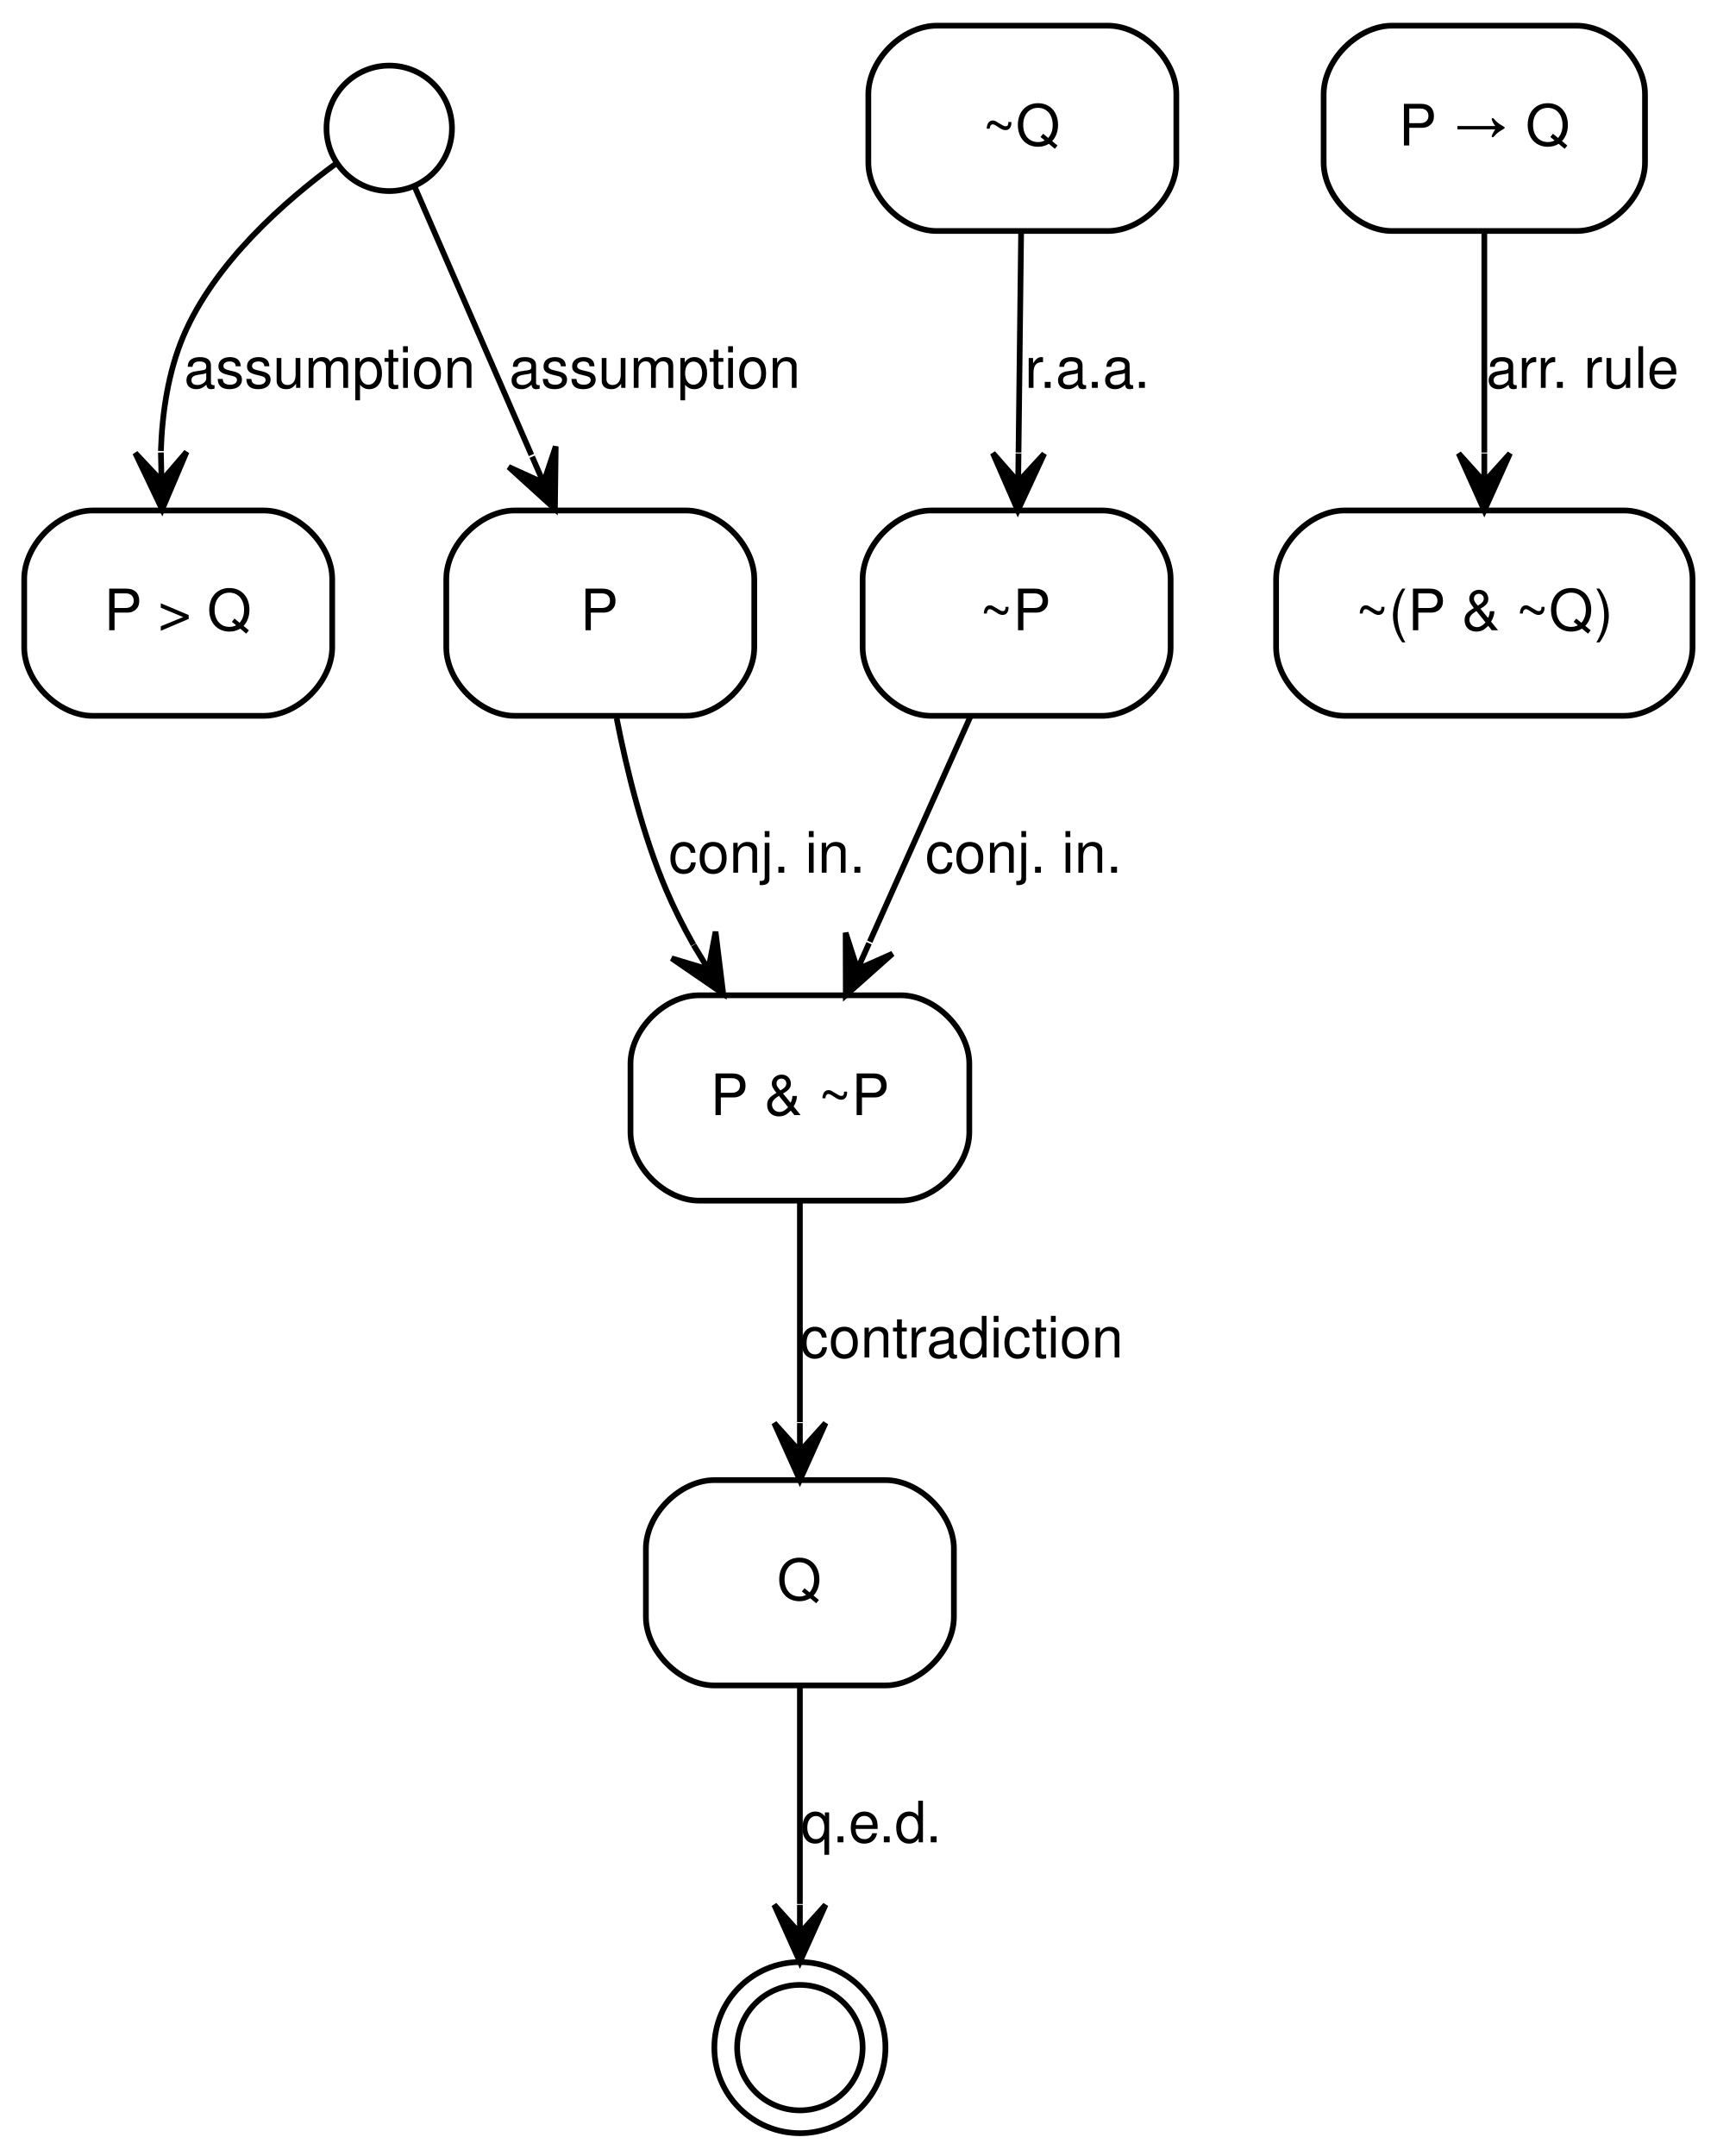
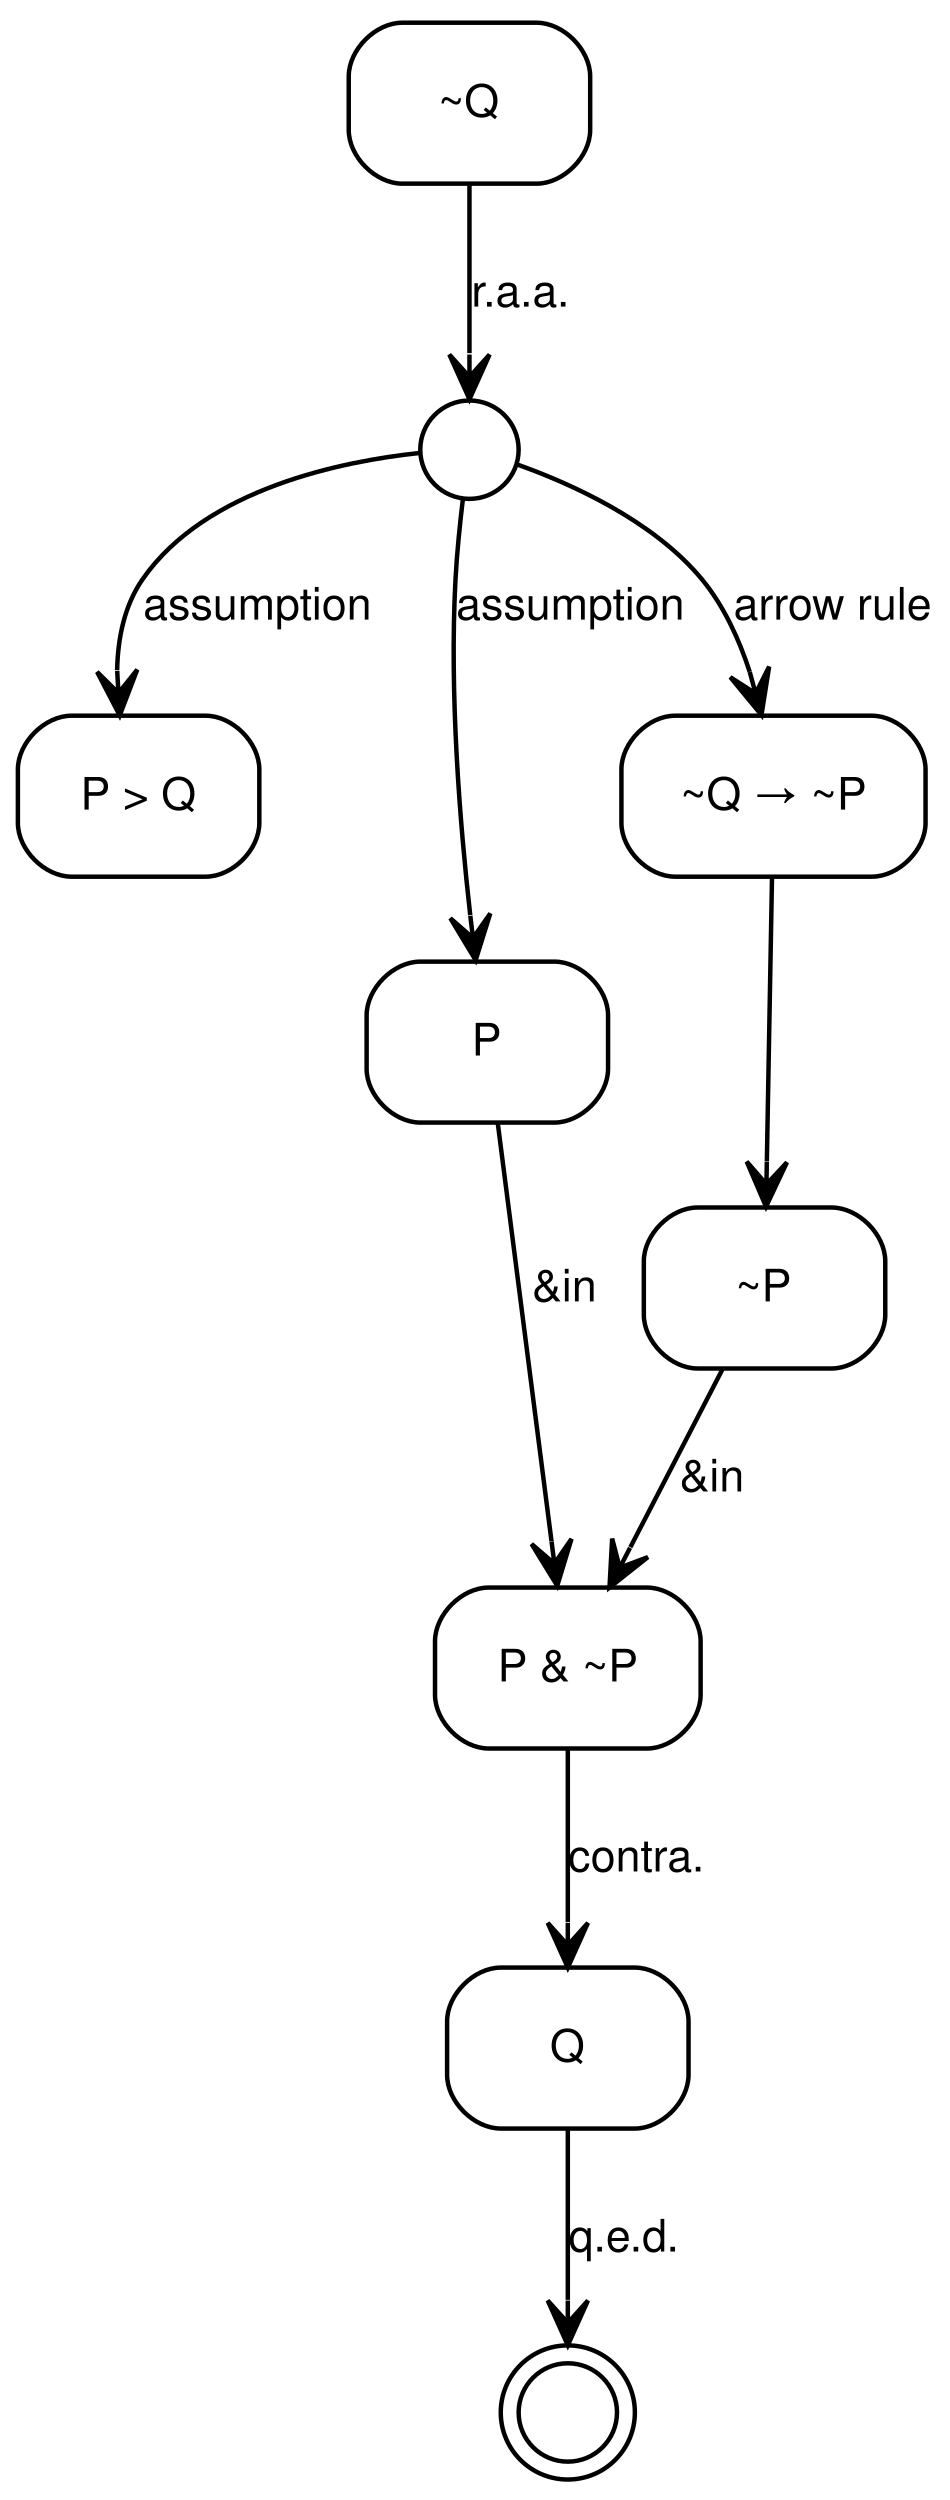
- <svg xmlns="http://www.w3.org/2000/svg" width="301pt" height="378pt" viewBox="0.00 0.00 300.51 378.00">
-   <g id="graph0" class="graph" transform="scale(1 1) rotate(0) translate(4 374)">
+ <svg xmlns="http://www.w3.org/2000/svg" width="212pt" height="558pt" viewBox="0.00 0.00 212.44 558.00">
+   <g id="graph0" class="graph" transform="scale(1 1) rotate(0) translate(4 554)">
    <g id="node1" class="node">
-       <ellipse fill="none" stroke="#000000" cx="64" cy="-351.5" rx="11" ry="11" />
+       <ellipse fill="none" stroke="#000000" cx="101" cy="-454" rx="11" ry="11" />
    </g>
    <g id="node2" class="node">
-       <path fill="none" stroke="#000000" d="M12,-248.5C12,-248.5 42,-248.5 42,-248.5 48,-248.5 54,-254.5 54,-260.5 54,-260.5 54,-272.5 54,-272.5 54,-278.5 48,-284.5 42,-284.5 42,-284.5 12,-284.5 12,-284.5 6,-284.5 0,-278.5 0,-272.5 0,-272.5 0,-260.5 0,-260.5 0,-254.5 6,-248.5 12,-248.5" />
-       <text text-anchor="middle" x="26.922" y="-263.5" font-family="Helvetica,sans-Serif" font-size="10.00" fill="#000000">P &gt; Q</text>
+       <path fill="none" stroke="#000000" d="M12,-358.5C12,-358.5 42,-358.5 42,-358.5 48,-358.5 54,-364.5 54,-370.5 54,-370.5 54,-382.5 54,-382.5 54,-388.5 48,-394.5 42,-394.5 42,-394.5 12,-394.5 12,-394.5 6,-394.5 0,-388.5 0,-382.5 0,-382.5 0,-370.5 0,-370.5 0,-364.5 6,-358.5 12,-358.5" />
+       <text text-anchor="middle" x="26.922" y="-373.5" font-family="Helvetica,sans-Serif" font-size="10.00" fill="#000000">P &gt; Q</text>
    </g>
    <g id="edge1" class="edge">
-       <path fill="none" stroke="#000000" d="M54.579,-345.255C45.829,-338.841 33.352,-327.979 27.878,-315 25.258,-308.788 24.19,-301.717 23.961,-294.933" />
-       <polygon fill="#000000" stroke="#000000" points="24.188,-284.673 28.466,-294.77 24.077,-289.671 23.967,-294.67 23.967,-294.67 23.967,-294.67 24.077,-289.671 19.468,-294.571 24.188,-284.673 24.188,-284.673" />
-       <text text-anchor="middle" x="53.561" y="-306" font-family="Helvetica,sans-Serif" font-size="10.00" fill="#000000">assumption</text>
+       <path fill="none" stroke="#000000" d="M89.75,-453.254C73.017,-451.471 42.028,-445.434 27.878,-425 23.819,-419.139 22.349,-411.85 22.199,-404.719" />
+       <polygon fill="#000000" stroke="#000000" points="22.776,-394.57 26.701,-404.809 22.492,-399.562 22.208,-404.553 22.208,-404.553 22.208,-404.553 22.492,-399.562 17.715,-404.298 22.776,-394.57 22.776,-394.57" />
+       <text text-anchor="middle" x="53.561" y="-416" font-family="Helvetica,sans-Serif" font-size="10.00" fill="#000000">assumption</text>
    </g>
    <g id="node3" class="node">
-       <path fill="none" stroke="#000000" d="M86,-248.5C86,-248.5 116,-248.5 116,-248.5 122,-248.5 128,-254.5 128,-260.5 128,-260.5 128,-272.5 128,-272.5 128,-278.5 122,-284.5 116,-284.5 116,-284.5 86,-284.5 86,-284.5 80,-284.5 74,-278.5 74,-272.5 74,-272.5 74,-260.5 74,-260.5 74,-254.5 80,-248.5 86,-248.5" />
-       <text text-anchor="middle" x="100.835" y="-263.5" font-family="Helvetica,sans-Serif" font-size="10.00" fill="#000000">P</text>
+       <path fill="none" stroke="#000000" d="M90,-303.5C90,-303.5 120,-303.5 120,-303.5 126,-303.5 132,-309.5 132,-315.5 132,-315.5 132,-327.5 132,-327.5 132,-333.5 126,-339.5 120,-339.5 120,-339.5 90,-339.5 90,-339.5 84,-339.5 78,-333.5 78,-327.5 78,-327.5 78,-315.5 78,-315.5 78,-309.5 84,-303.5 90,-303.5" />
+       <text text-anchor="middle" x="104.835" y="-318.5" font-family="Helvetica,sans-Serif" font-size="10.00" fill="#000000">P</text>
    </g>
    <g id="edge2" class="edge">
-       <path fill="none" stroke="#000000" d="M68.537,-341.077C73.587,-329.476 81.955,-310.252 88.93,-294.228" />
-       <polygon fill="#000000" stroke="#000000" points="93.051,-284.761 93.186,-295.726 91.056,-289.345 89.06,-293.93 89.06,-293.93 89.06,-293.93 91.056,-289.345 84.934,-292.134 93.051,-284.761 93.051,-284.761" />
-       <text text-anchor="middle" x="110.561" y="-306" font-family="Helvetica,sans-Serif" font-size="10.00" fill="#000000">assumption</text>
+       <path fill="none" stroke="#000000" d="M99.536,-443.006C98.887,-437.594 98.198,-430.967 97.878,-425 96.513,-399.576 98.827,-370.671 101.174,-349.882" />
+       <polygon fill="#000000" stroke="#000000" points="102.384,-339.812 105.658,-350.278 101.787,-344.776 101.191,-349.74 101.191,-349.74 101.191,-349.74 101.787,-344.776 96.723,-349.203 102.384,-339.812 102.384,-339.812" />
+       <text text-anchor="middle" x="123.561" y="-416" font-family="Helvetica,sans-Serif" font-size="10.00" fill="#000000">assumption</text>
+     </g>
+     <g id="node4" class="node">
+       <path fill="none" stroke="#000000" d="M146.989,-358.5C146.989,-358.5 191.011,-358.5 191.011,-358.5 197.011,-358.5 203.011,-364.5 203.011,-370.5 203.011,-370.5 203.011,-382.5 203.011,-382.5 203.011,-388.5 197.011,-394.5 191.011,-394.5 191.011,-394.5 146.989,-394.5 146.989,-394.5 140.989,-394.5 134.989,-388.5 134.989,-382.5 134.989,-382.5 134.989,-370.5 134.989,-370.5 134.989,-364.5 140.989,-358.5 146.989,-358.5" />
+       <text text-anchor="middle" x="169" y="-373.5" font-family="Helvetica,sans-Serif" font-size="10.00" fill="#000000">~Q → ~P</text>
+     </g>
+     <g id="edge3" class="edge">
+       <path fill="none" stroke="#000000" d="M111.71,-450.673C123.452,-446.496 142.073,-438.23 153,-425 157.891,-419.078 161.304,-411.611 163.679,-404.322" />
+       <polygon fill="#000000" stroke="#000000" points="166.316,-394.655 168.026,-405.486 165,-399.478 163.685,-404.302 163.685,-404.302 163.685,-404.302 165,-399.478 159.343,-403.118 166.316,-394.655 166.316,-394.655" />
+       <text text-anchor="middle" x="182.22" y="-416" font-family="Helvetica,sans-Serif" font-size="10.00" fill="#000000">arrow rule</text>
+     </g>
+     <g id="node7" class="node">
+       <path fill="none" stroke="#000000" d="M105.298,-163.5C105.298,-163.5 140.702,-163.5 140.702,-163.5 146.702,-163.5 152.702,-169.5 152.702,-175.5 152.702,-175.5 152.702,-187.5 152.702,-187.5 152.702,-193.5 146.702,-199.5 140.702,-199.5 140.702,-199.5 105.298,-199.5 105.298,-199.5 99.298,-199.5 93.298,-193.5 93.298,-187.5 93.298,-187.5 93.298,-175.5 93.298,-175.5 93.298,-169.5 99.298,-163.5 105.298,-163.5" />
+       <text text-anchor="middle" x="123" y="-178.5" font-family="Helvetica,sans-Serif" font-size="10.00" fill="#000000">P &amp; ~P</text>
+     </g>
+     <g id="edge7" class="edge">
+       <path fill="none" stroke="#000000" d="M107.316,-303.484C110.364,-279.778 115.755,-237.851 119.353,-209.867" />
+       <polygon fill="#000000" stroke="#000000" points="120.635,-199.891 123.823,-210.384 119.998,-204.851 119.36,-209.81 119.36,-209.81 119.36,-209.81 119.998,-204.851 114.897,-209.236 120.635,-199.891 120.635,-199.891" />
+       <text text-anchor="middle" x="122.224" y="-263.5" font-family="Helvetica,sans-Serif" font-size="10.00" fill="#000000">&amp;in</text>
+     </g>
+     <g id="node6" class="node">
+       <path fill="none" stroke="#000000" d="M152,-248.5C152,-248.5 182,-248.5 182,-248.5 188,-248.5 194,-254.5 194,-260.5 194,-260.5 194,-272.5 194,-272.5 194,-278.5 188,-284.5 182,-284.5 182,-284.5 152,-284.5 152,-284.5 146,-284.5 140,-278.5 140,-272.5 140,-272.5 140,-260.5 140,-260.5 140,-254.5 146,-248.5 152,-248.5" />
+       <text text-anchor="middle" x="166.754" y="-263.5" font-family="Helvetica,sans-Serif" font-size="10.00" fill="#000000">~P</text>
+     </g>
+     <g id="edge5" class="edge">
+       <path fill="none" stroke="#000000" d="M168.67,-358.336C168.356,-341.06 167.878,-314.809 167.514,-294.792" />
+       <polygon fill="#000000" stroke="#000000" points="167.331,-284.691 172.012,-294.608 167.422,-289.69 167.513,-294.69 167.513,-294.69 167.513,-294.69 167.422,-289.69 163.013,-294.771 167.331,-284.691 167.331,-284.691" />
+     </g>
+     <g id="node5" class="node">
+       <path fill="none" stroke="#000000" d="M86,-513.5C86,-513.5 116,-513.5 116,-513.5 122,-513.5 128,-519.5 128,-525.5 128,-525.5 128,-537.5 128,-537.5 128,-543.5 122,-549.5 116,-549.5 116,-549.5 86,-549.5 86,-549.5 80,-549.5 74,-543.5 74,-537.5 74,-537.5 74,-525.5 74,-525.5 74,-519.5 80,-513.5 86,-513.5" />
+       <text text-anchor="middle" x="100.809" y="-528.5" font-family="Helvetica,sans-Serif" font-size="10.00" fill="#000000">~Q</text>
+     </g>
+     <g id="edge4" class="edge">
+       <path fill="none" stroke="#000000" d="M101,-513.134C101,-501.872 101,-487.399 101,-475.591" />
+       <polygon fill="#000000" stroke="#000000" points="101,-465.277 105.5,-475.277 101,-470.277 101,-475.277 101,-475.277 101,-475.277 101,-470.277 96.5,-475.277 101,-465.277 101,-465.277" />
+       <text text-anchor="middle" x="112.392" y="-486" font-family="Helvetica,sans-Serif" font-size="10.00" fill="#000000">r.a.a.</text>
+     </g>
+     <g id="edge6" class="edge">
+       <path fill="none" stroke="#000000" d="M157.669,-248.474C151.66,-236.866 143.739,-221.564 136.985,-208.517" />
+       <polygon fill="#000000" stroke="#000000" points="132.318,-199.5 140.911,-206.312 134.616,-203.941 136.915,-208.381 136.915,-208.381 136.915,-208.381 134.616,-203.941 132.919,-210.45 132.318,-199.5 132.318,-199.5" />
+       <text text-anchor="middle" x="155.224" y="-221" font-family="Helvetica,sans-Serif" font-size="10.00" fill="#000000">&amp;in</text>
    </g>
    <g id="node8" class="node">
-       <path fill="none" stroke="#000000" d="M118.298,-163.5C118.298,-163.5 153.702,-163.5 153.702,-163.5 159.702,-163.5 165.702,-169.5 165.702,-175.5 165.702,-175.5 165.702,-187.5 165.702,-187.5 165.702,-193.5 159.702,-199.5 153.702,-199.5 153.702,-199.5 118.298,-199.5 118.298,-199.5 112.298,-199.5 106.298,-193.5 106.298,-187.5 106.298,-187.5 106.298,-175.5 106.298,-175.5 106.298,-169.5 112.298,-163.5 118.298,-163.5" />
-       <text text-anchor="middle" x="136" y="-178.5" font-family="Helvetica,sans-Serif" font-size="10.00" fill="#000000">P &amp; ~P</text>
+       <path fill="none" stroke="#000000" d="M108,-78.5C108,-78.5 138,-78.5 138,-78.5 144,-78.5 150,-84.5 150,-90.5 150,-90.5 150,-102.5 150,-102.5 150,-108.5 144,-114.5 138,-114.5 138,-114.5 108,-114.5 108,-114.5 102,-114.5 96,-108.5 96,-102.5 96,-102.5 96,-90.5 96,-90.5 96,-84.5 102,-78.5 108,-78.5" />
+       <text text-anchor="middle" x="122.889" y="-93.5" font-family="Helvetica,sans-Serif" font-size="10.00" fill="#000000">Q</text>
    </g>
-     <g id="edge5" class="edge">
-       <path fill="none" stroke="#000000" d="M103.87,-248.071C105.688,-238.811 108.48,-227.557 112.548,-218 113.917,-214.784 115.56,-211.534 117.333,-208.369" />
-       <polygon fill="#000000" stroke="#000000" points="122.555,-199.77 121.211,-210.654 119.96,-204.044 117.365,-208.318 117.365,-208.318 117.365,-208.318 119.96,-204.044 113.518,-205.982 122.555,-199.77 122.555,-199.77" />
-       <text text-anchor="middle" x="130.226" y="-221" font-family="Helvetica,sans-Serif" font-size="10.00" fill="#000000">conj. in.</text>
-     </g>
-     <g id="node4" class="node">
-       <path fill="none" stroke="#000000" d="M239.828,-333.5C239.828,-333.5 272.171,-333.5 272.171,-333.5 278.171,-333.5 284.171,-339.5 284.171,-345.5 284.171,-345.5 284.171,-357.5 284.171,-357.5 284.171,-363.5 278.171,-369.5 272.171,-369.5 272.171,-369.5 239.828,-369.5 239.828,-369.5 233.828,-369.5 227.828,-363.5 227.828,-357.5 227.828,-357.5 227.828,-345.5 227.828,-345.5 227.828,-339.5 233.828,-333.5 239.828,-333.5" />
-       <text text-anchor="middle" x="256" y="-348.5" font-family="Helvetica,sans-Serif" font-size="10.00" fill="#000000">P → Q</text>
-     </g>
-     <g id="node5" class="node">
-       <path fill="none" stroke="#000000" d="M231.494,-248.5C231.494,-248.5 280.505,-248.5 280.505,-248.5 286.505,-248.5 292.505,-254.5 292.505,-260.5 292.505,-260.5 292.505,-272.5 292.505,-272.5 292.505,-278.5 286.505,-284.5 280.505,-284.5 280.505,-284.5 231.494,-284.5 231.494,-284.5 225.494,-284.5 219.494,-278.5 219.494,-272.5 219.494,-272.5 219.494,-260.5 219.494,-260.5 219.494,-254.5 225.494,-248.5 231.494,-248.5" />
-       <text text-anchor="middle" x="256" y="-263.5" font-family="Helvetica,sans-Serif" font-size="10.00" fill="#000000">~(P &amp; ~Q)</text>
-     </g>
-     <g id="edge3" class="edge">
-       <path fill="none" stroke="#000000" d="M256,-333.474C256,-322.204 256,-307.452 256,-294.663" />
-       <polygon fill="#000000" stroke="#000000" points="256,-284.5 260.5,-294.5 256,-289.5 256,-294.5 256,-294.5 256,-294.5 256,-289.5 251.5,-294.5 256,-284.5 256,-284.5" />
-       <text text-anchor="middle" x="273.221" y="-306" font-family="Helvetica,sans-Serif" font-size="10.00" fill="#000000">arr. rule</text>
-     </g>
-     <g id="node6" class="node">
-       <path fill="none" stroke="#000000" d="M160,-333.5C160,-333.5 190,-333.5 190,-333.5 196,-333.5 202,-339.5 202,-345.5 202,-345.5 202,-357.5 202,-357.5 202,-363.5 196,-369.5 190,-369.5 190,-369.5 160,-369.5 160,-369.5 154,-369.5 148,-363.5 148,-357.5 148,-357.5 148,-345.5 148,-345.5 148,-339.5 154,-333.5 160,-333.5" />
-       <text text-anchor="middle" x="174.809" y="-348.5" font-family="Helvetica,sans-Serif" font-size="10.00" fill="#000000">~Q</text>
-     </g>
-     <g id="node7" class="node">
-       <path fill="none" stroke="#000000" d="M159,-248.5C159,-248.5 189,-248.5 189,-248.5 195,-248.5 201,-254.5 201,-260.5 201,-260.5 201,-272.5 201,-272.5 201,-278.5 195,-284.5 189,-284.5 189,-284.5 159,-284.5 159,-284.5 153,-284.5 147,-278.5 147,-272.5 147,-272.5 147,-260.5 147,-260.5 147,-254.5 153,-248.5 159,-248.5" />
-       <text text-anchor="middle" x="173.754" y="-263.5" font-family="Helvetica,sans-Serif" font-size="10.00" fill="#000000">~P</text>
-     </g>
-     <g id="edge4" class="edge">
-       <path fill="none" stroke="#000000" d="M174.788,-333.474C174.655,-322.204 174.482,-307.452 174.331,-294.663" />
-       <polygon fill="#000000" stroke="#000000" points="174.212,-284.5 178.829,-294.447 174.271,-289.5 174.329,-294.5 174.329,-294.5 174.329,-294.5 174.271,-289.5 169.83,-294.553 174.212,-284.5 174.212,-284.5" />
-       <text text-anchor="middle" x="186.392" y="-306" font-family="Helvetica,sans-Serif" font-size="10.00" fill="#000000">r.a.a.</text>
-     </g>
-     <g id="edge6" class="edge">
-       <path fill="none" stroke="#000000" d="M165.941,-248.474C160.802,-236.979 154.044,-221.861 148.248,-208.898" />
-       <polygon fill="#000000" stroke="#000000" points="144.047,-199.5 152.237,-206.793 146.088,-204.065 148.129,-208.63 148.129,-208.63 148.129,-208.63 146.088,-204.065 144.02,-210.466 144.047,-199.5 144.047,-199.5" />
-       <text text-anchor="middle" x="175.226" y="-221" font-family="Helvetica,sans-Serif" font-size="10.00" fill="#000000">conj. in.</text>
+     <g id="edge8" class="edge">
+       <path fill="none" stroke="#000000" d="M123,-163.474C123,-152.204 123,-137.452 123,-124.663" />
+       <polygon fill="#000000" stroke="#000000" points="123,-114.5 127.5,-124.5 123,-119.5 123,-124.5 123,-124.5 123,-124.5 123,-119.5 118.5,-124.5 123,-114.5 123,-114.5" />
+       <text text-anchor="middle" x="138.282" y="-136" font-family="Helvetica,sans-Serif" font-size="10.00" fill="#000000">contra.</text>
    </g>
    <g id="node9" class="node">
-       <path fill="none" stroke="#000000" d="M121,-78.5C121,-78.5 151,-78.5 151,-78.5 157,-78.5 163,-84.5 163,-90.5 163,-90.5 163,-102.5 163,-102.5 163,-108.5 157,-114.5 151,-114.5 151,-114.5 121,-114.5 121,-114.5 115,-114.5 109,-108.5 109,-102.5 109,-102.5 109,-90.5 109,-90.5 109,-84.5 115,-78.5 121,-78.5" />
-       <text text-anchor="middle" x="135.889" y="-93.5" font-family="Helvetica,sans-Serif" font-size="10.00" fill="#000000">Q</text>
+       <ellipse fill="none" stroke="#000000" cx="123" cy="-15" rx="11" ry="11" />
+       <ellipse fill="none" stroke="#000000" cx="123" cy="-15" rx="15" ry="15" />
    </g>
-     <g id="edge7" class="edge">
-       <path fill="none" stroke="#000000" d="M136,-163.474C136,-152.204 136,-137.452 136,-124.663" />
-       <polygon fill="#000000" stroke="#000000" points="136,-114.5 140.5,-124.5 136,-119.5 136,-124.5 136,-124.5 136,-124.5 136,-119.5 131.5,-124.5 136,-114.5 136,-114.5" />
-       <text text-anchor="middle" x="164.339" y="-136" font-family="Helvetica,sans-Serif" font-size="10.00" fill="#000000">contradiction</text>
-     </g>
-     <g id="node10" class="node">
-       <ellipse fill="none" stroke="#000000" cx="136" cy="-15" rx="11" ry="11" />
-       <ellipse fill="none" stroke="#000000" cx="136" cy="-15" rx="15" ry="15" />
-     </g>
-     <g id="edge8" class="edge">
-       <path fill="none" stroke="#000000" d="M136,-78.412C136,-67.168 136,-52.549 136,-40.182" />
-       <polygon fill="#000000" stroke="#000000" points="136,-30.034 140.5,-40.034 136,-35.034 136,-40.034 136,-40.034 136,-40.034 136,-35.034 131.5,-40.035 136,-30.034 136,-30.034" />
-       <text text-anchor="middle" x="148.507" y="-51" font-family="Helvetica,sans-Serif" font-size="10.00" fill="#000000">q.e.d.</text>
+     <g id="edge9" class="edge">
+       <path fill="none" stroke="#000000" d="M123,-78.412C123,-67.168 123,-52.549 123,-40.182" />
+       <polygon fill="#000000" stroke="#000000" points="123,-30.034 127.5,-40.034 123,-35.034 123,-40.034 123,-40.034 123,-40.034 123,-35.034 118.5,-40.035 123,-30.034 123,-30.034" />
+       <text text-anchor="middle" x="135.507" y="-51" font-family="Helvetica,sans-Serif" font-size="10.00" fill="#000000">q.e.d.</text>
    </g>
  </g>
</svg>
